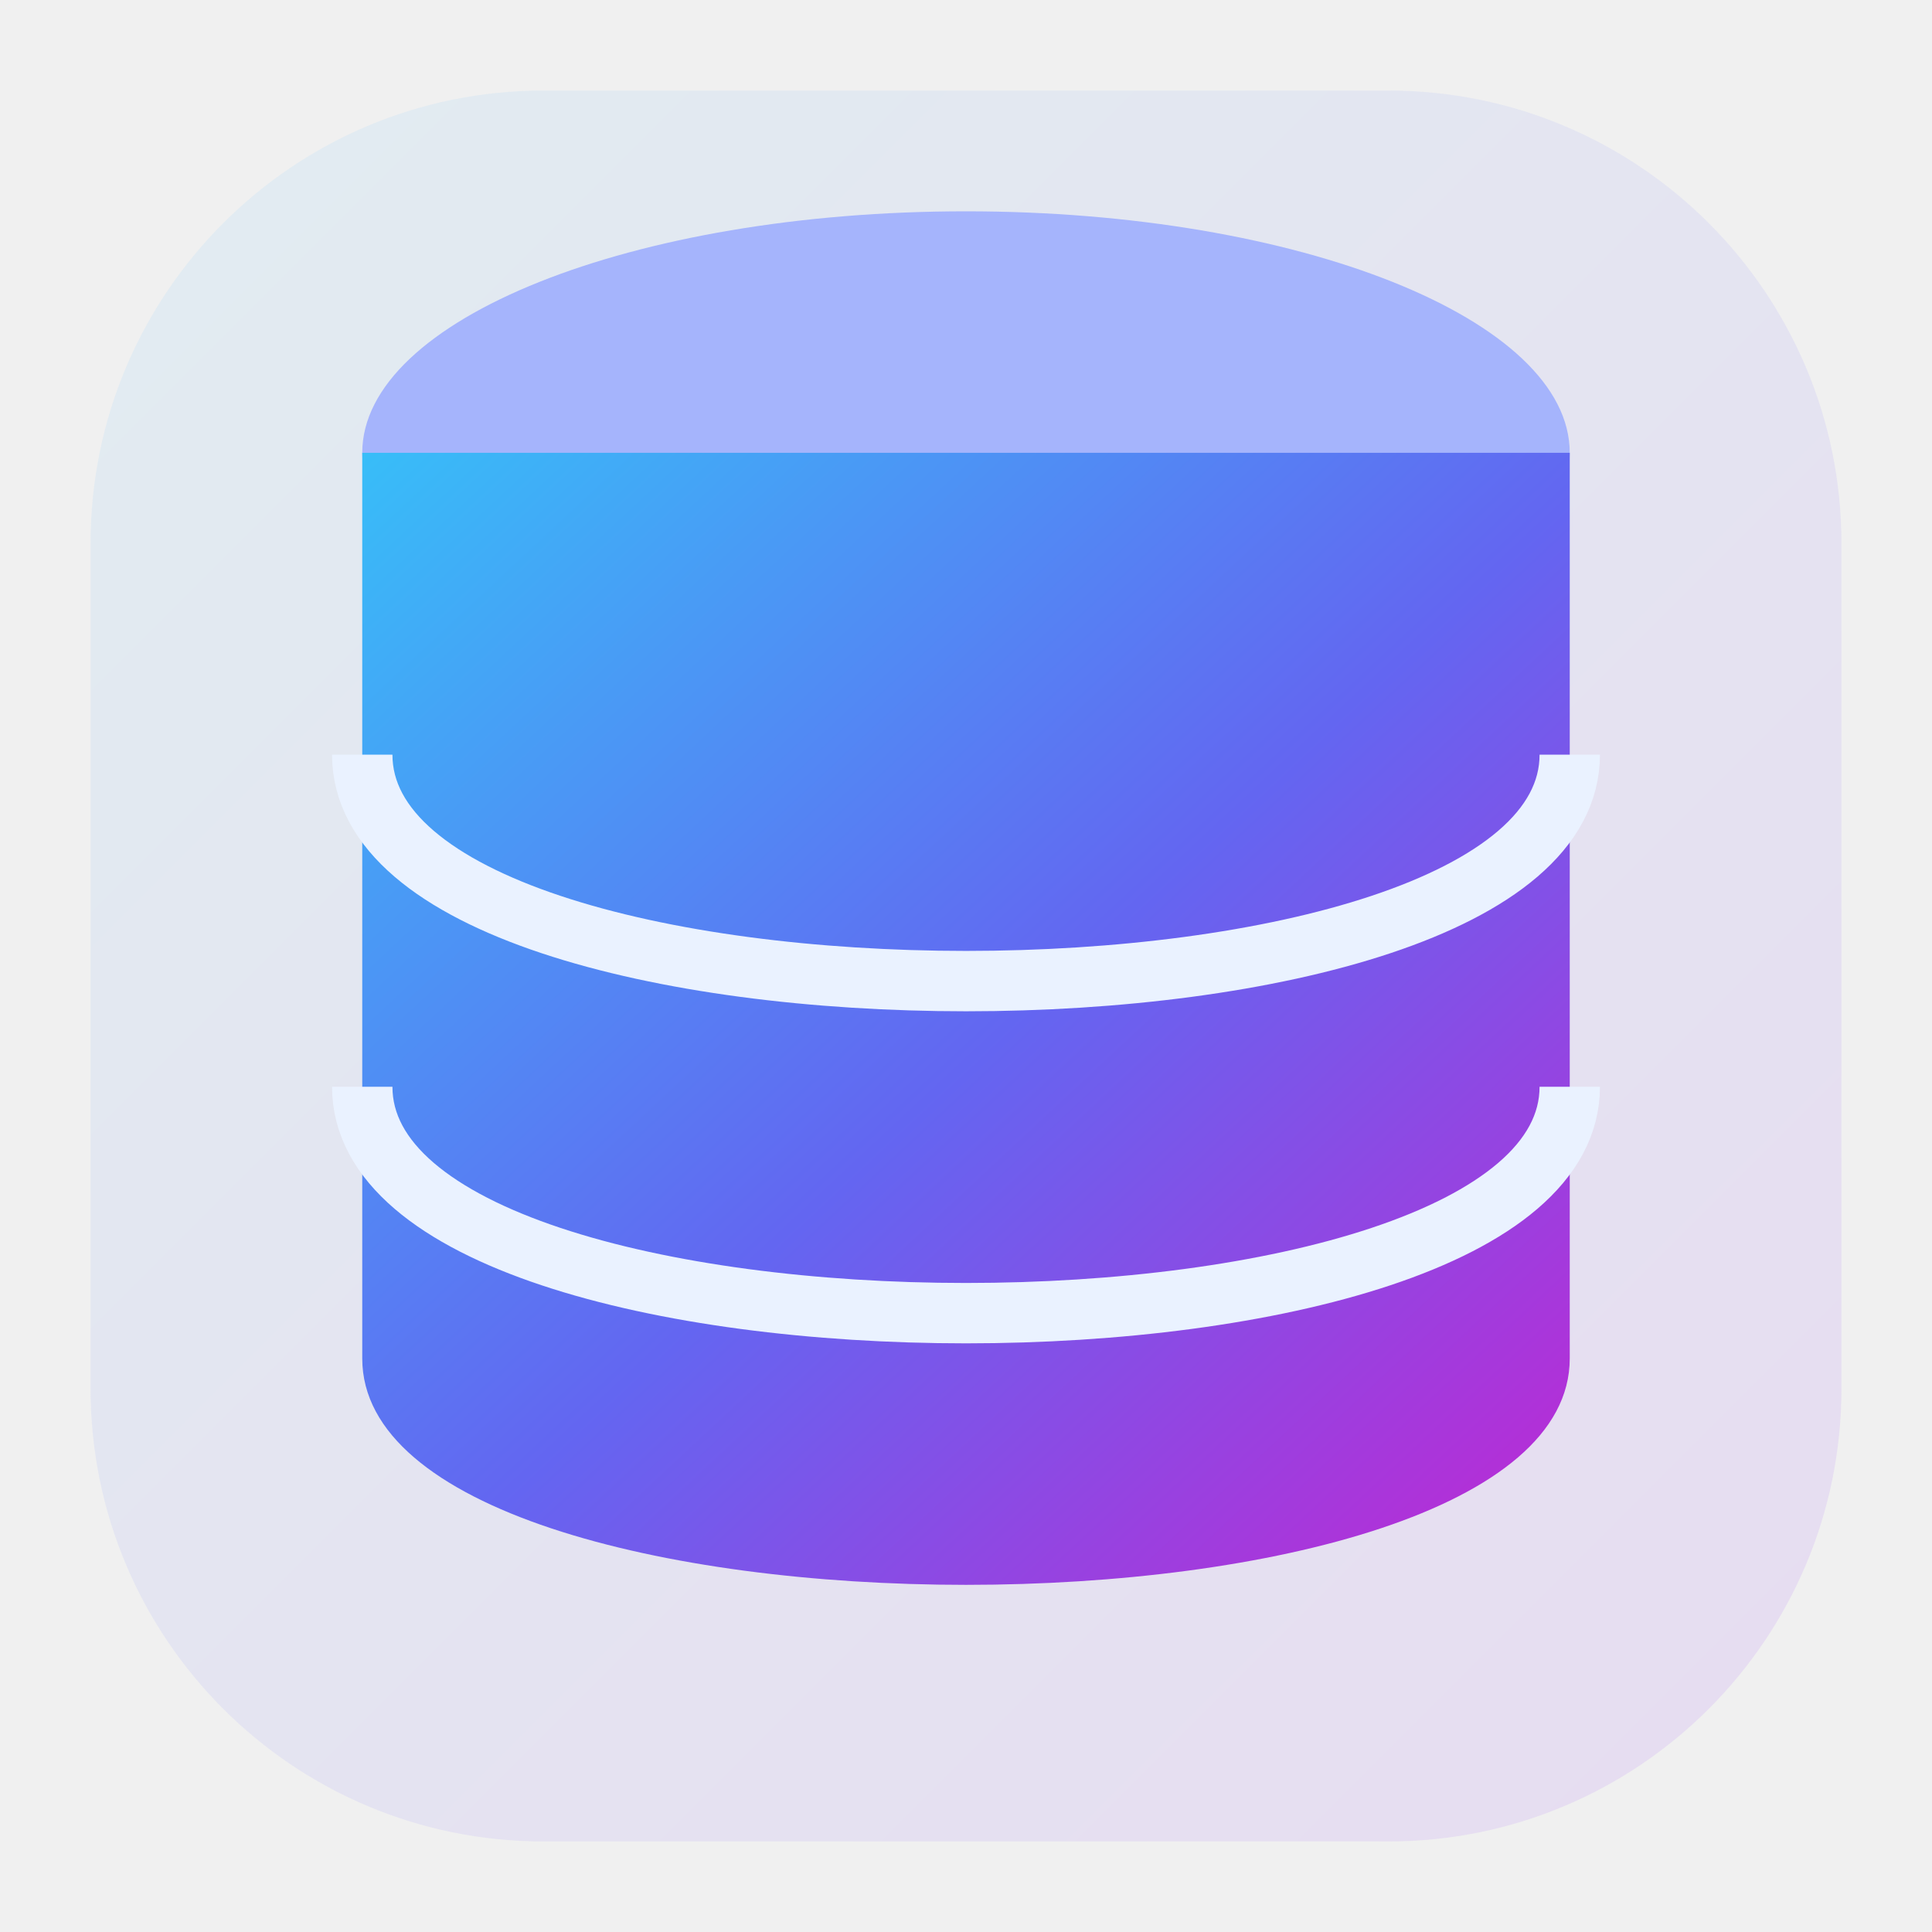
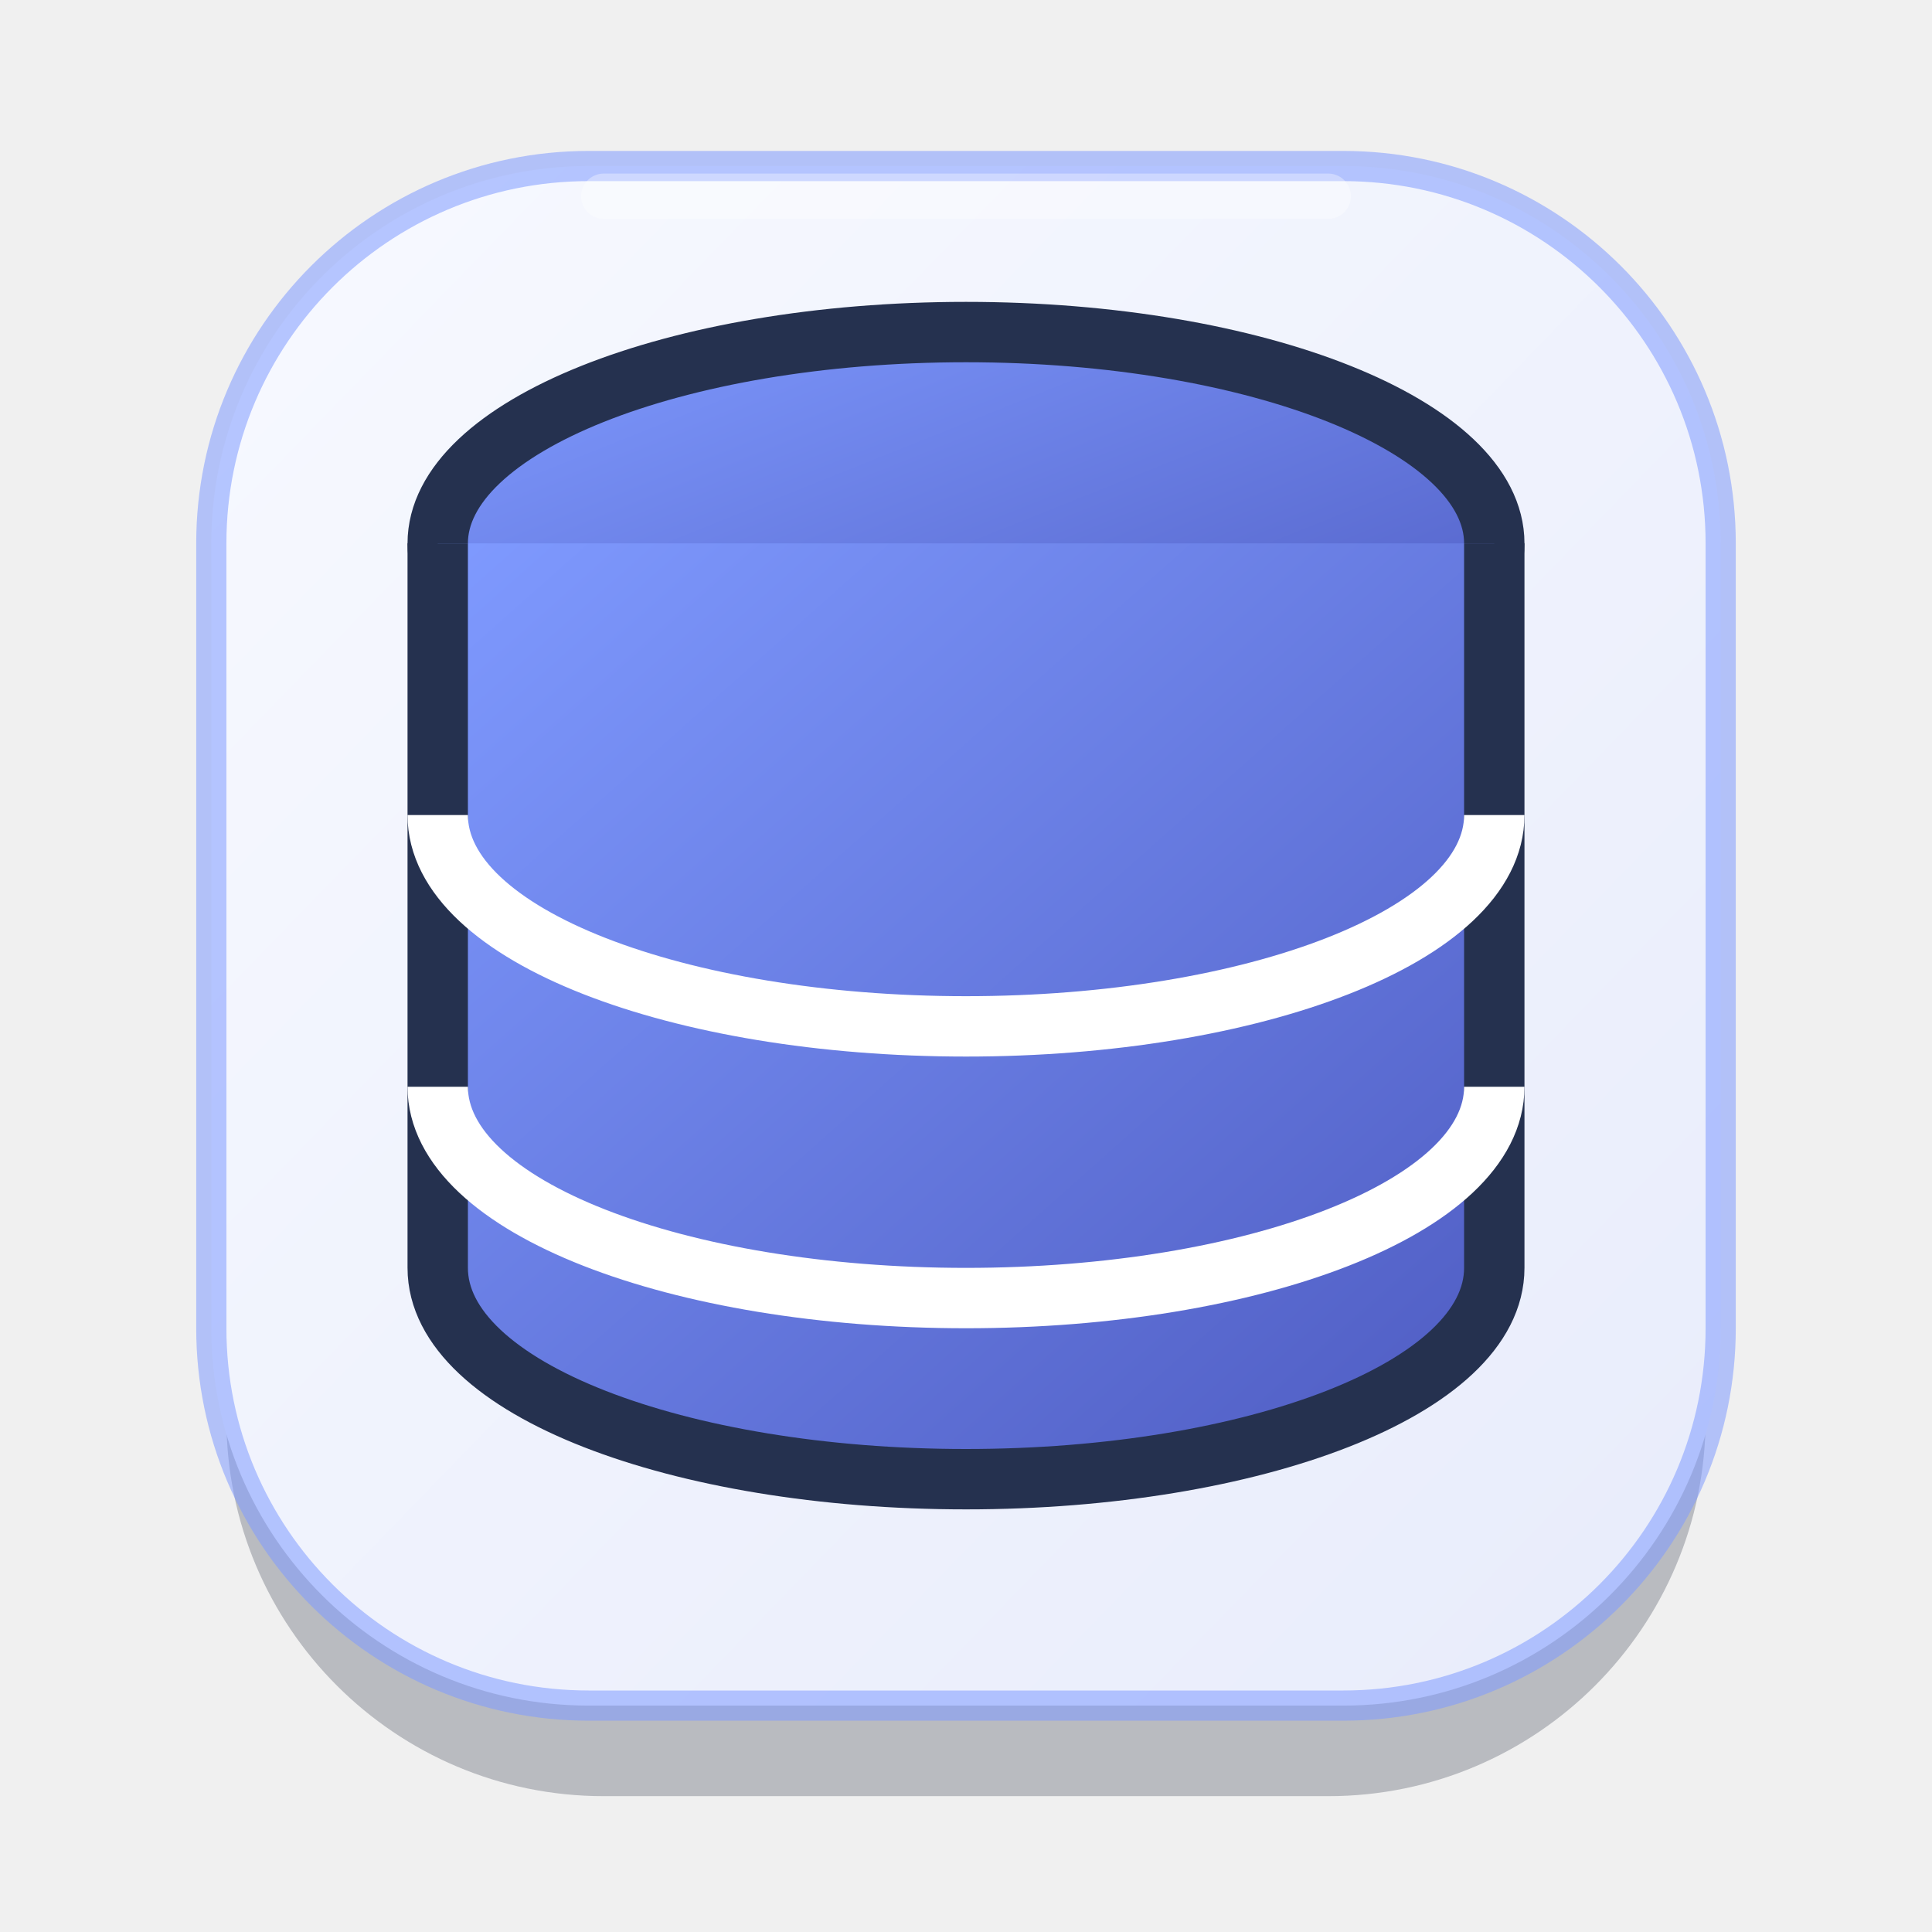
- <svg xmlns="http://www.w3.org/2000/svg" width="64" height="64" viewBox="0 0 64 64" role="img" aria-label="Disk Manager">
+ <svg xmlns="http://www.w3.org/2000/svg" width="128" height="128" viewBox="0 0 128 128" role="img" aria-labelledby="title desc">
  <defs>
-     <linearGradient id="g" x1="0" y1="0" x2="1" y2="1">
-       <stop stop-color="#38BDF8" />
-       <stop offset=".52" stop-color="#6366F1" />
-       <stop offset="1" stop-color="#C026D3" />
+     <linearGradient id="tile" x1="0" y1="0" x2="1" y2="1">
+       <stop stop-color="#f7f9ff" />
+       <stop offset="1" stop-color="#e8ecfb" />
    </linearGradient>
-     <linearGradient id="bg" x1="0" y1="0" x2="1" y2="1">
-       <stop stop-color="#7DD3FC" />
-       <stop offset="1" stop-color="#A855F7" />
+     <linearGradient id="accent" x1="0" y1="0" x2="1" y2="1">
+       <stop stop-color="#7f9aff" />
+       <stop offset="1" stop-color="#4e5bc1" />
    </linearGradient>
-     <filter id="shadow" x="-30%" y="-30%" width="160%" height="160%">
-       <feGaussianBlur stdDeviation="1.2" />
-     </filter>
+     <linearGradient id="accent2" x1="0" y1="0" x2="1" y2="1">
+       <stop stop-color="#4e5bc1" />
+       <stop offset="1" stop-color="#7f9aff" />
+     </linearGradient>
  </defs>
-   <rect x="3" y="3" width="58" height="58" rx="15" fill="url(#bg)" opacity=".13" />
-   <g>
-     <ellipse cx="32" cy="15" rx="20" ry="8" fill="#A5B4FC" />
-     <path d="M12 15 V45 C12 55 52 55 52 45 V15" fill="url(#g)" />
-     <path d="M12 25 C12 35 52 35 52 25 M12 36 C12 46 52 46 52 36" fill="none" stroke="#EAF2FF" stroke-width="2" />
-   </g>
+   <rect x="15" y="13" width="98" height="102" rx="25" fill="#071025" opacity=".24" transform="translate(0 4)" />
+   <rect x="14" y="11" width="100" height="102" rx="25" fill="url(#tile)" stroke="#7f9aff" stroke-opacity=".55" stroke-width="2" />
+   <path d="M40 13h48" stroke="#ffffff" stroke-opacity=".34" stroke-width="3" stroke-linecap="round" />
+   <ellipse cx="64" cy="36" rx="35" ry="14" fill="url(#accent)" stroke="#25314f" stroke-width="4" />
+   <path d="M29 36v48c0 8 16 14 35 14s35-6 35-14V36" fill="url(#accent)" stroke="#25314f" stroke-width="4" />
+   <path d="M29 54c0 8 16 14 35 14s35-6 35-14M29 72c0 8 16 14 35 14s35-6 35-14" fill="none" stroke="#ffffff" stroke-width="4" />
</svg>
